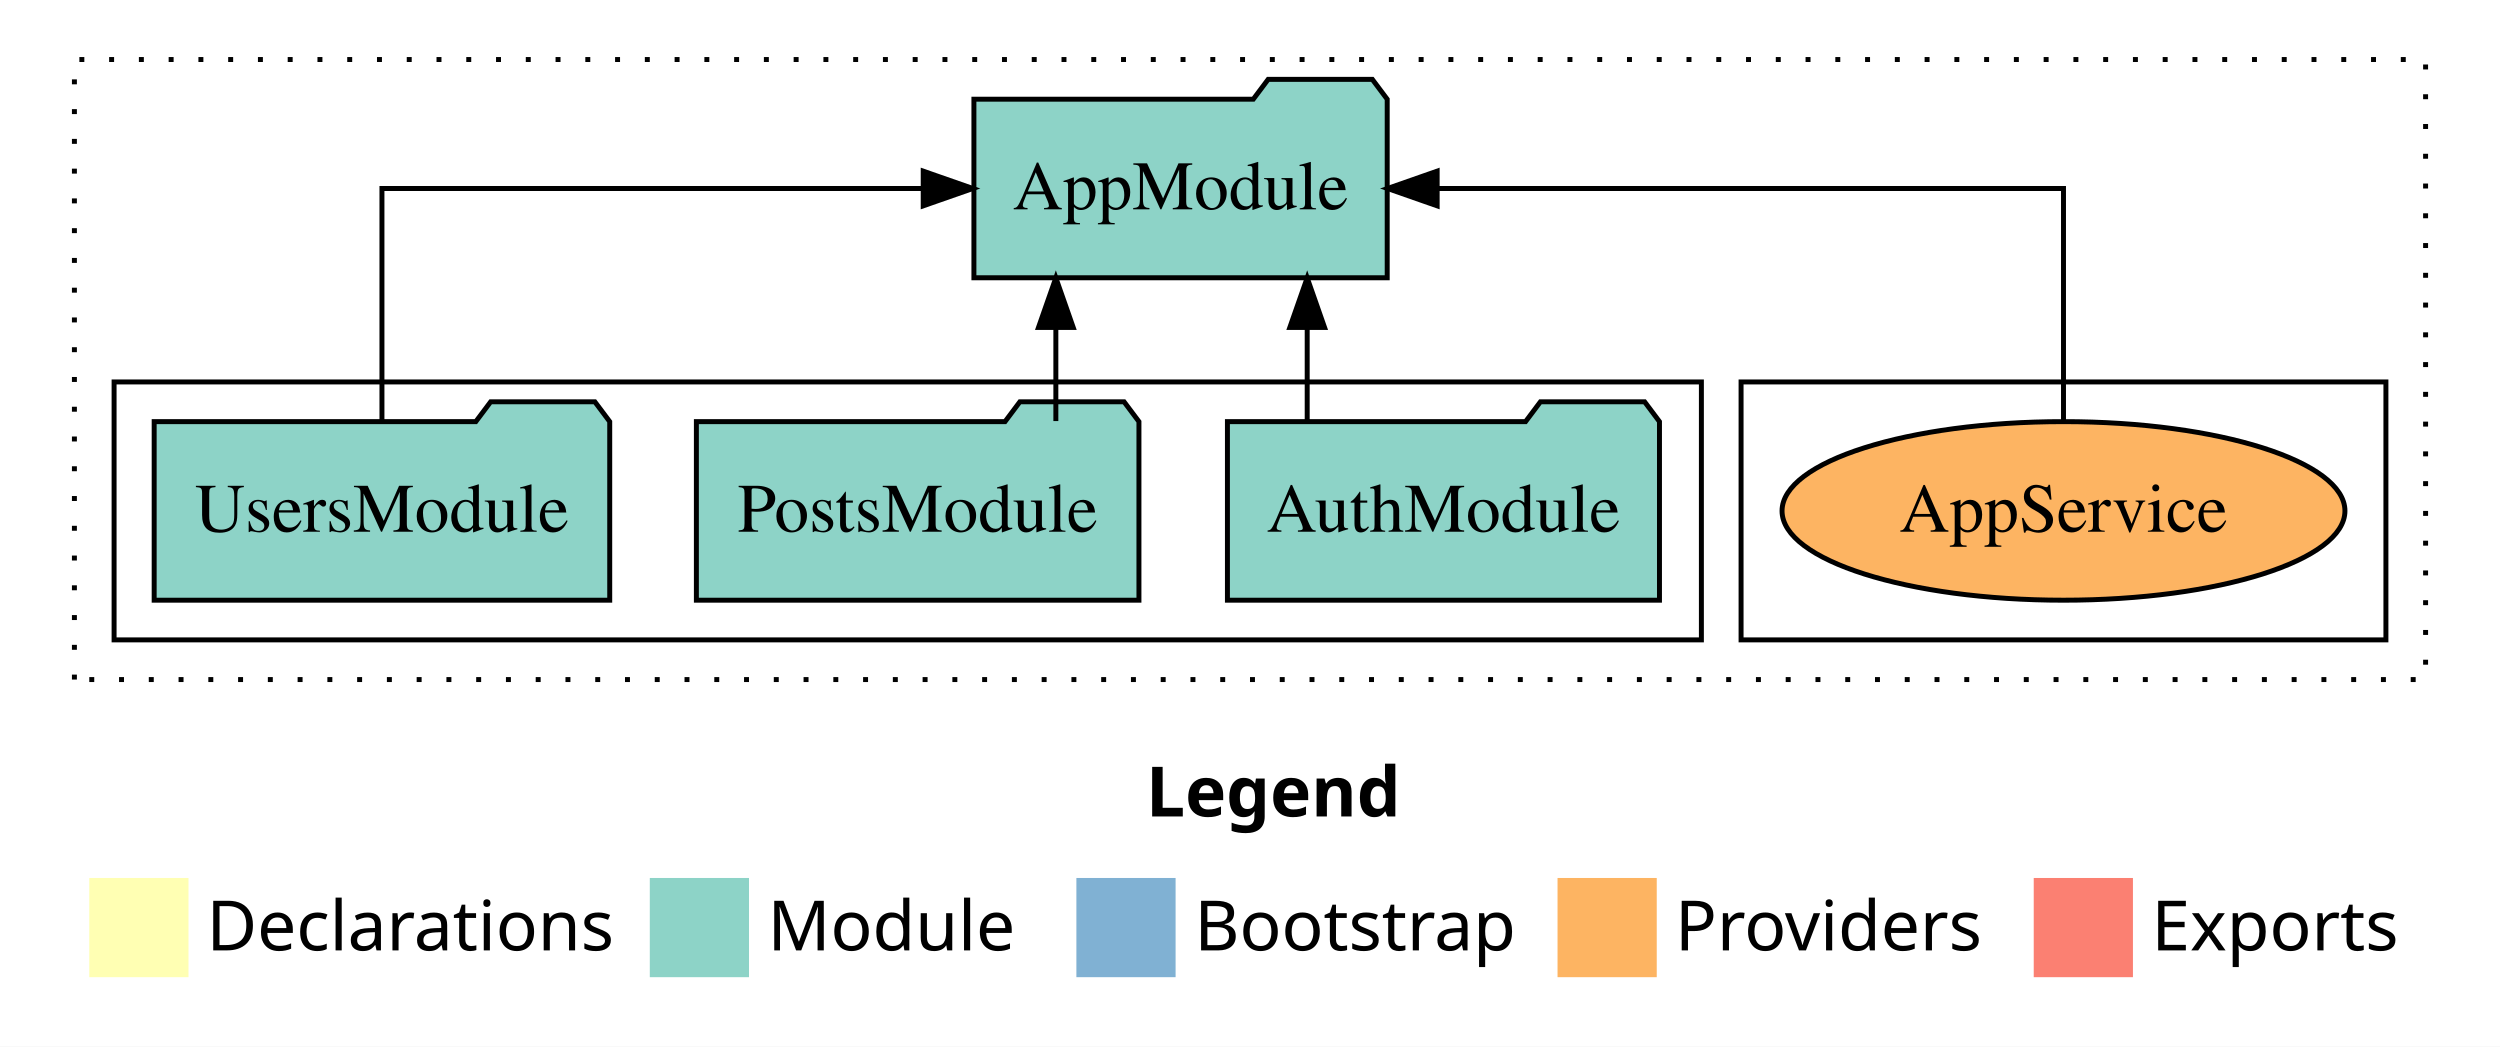
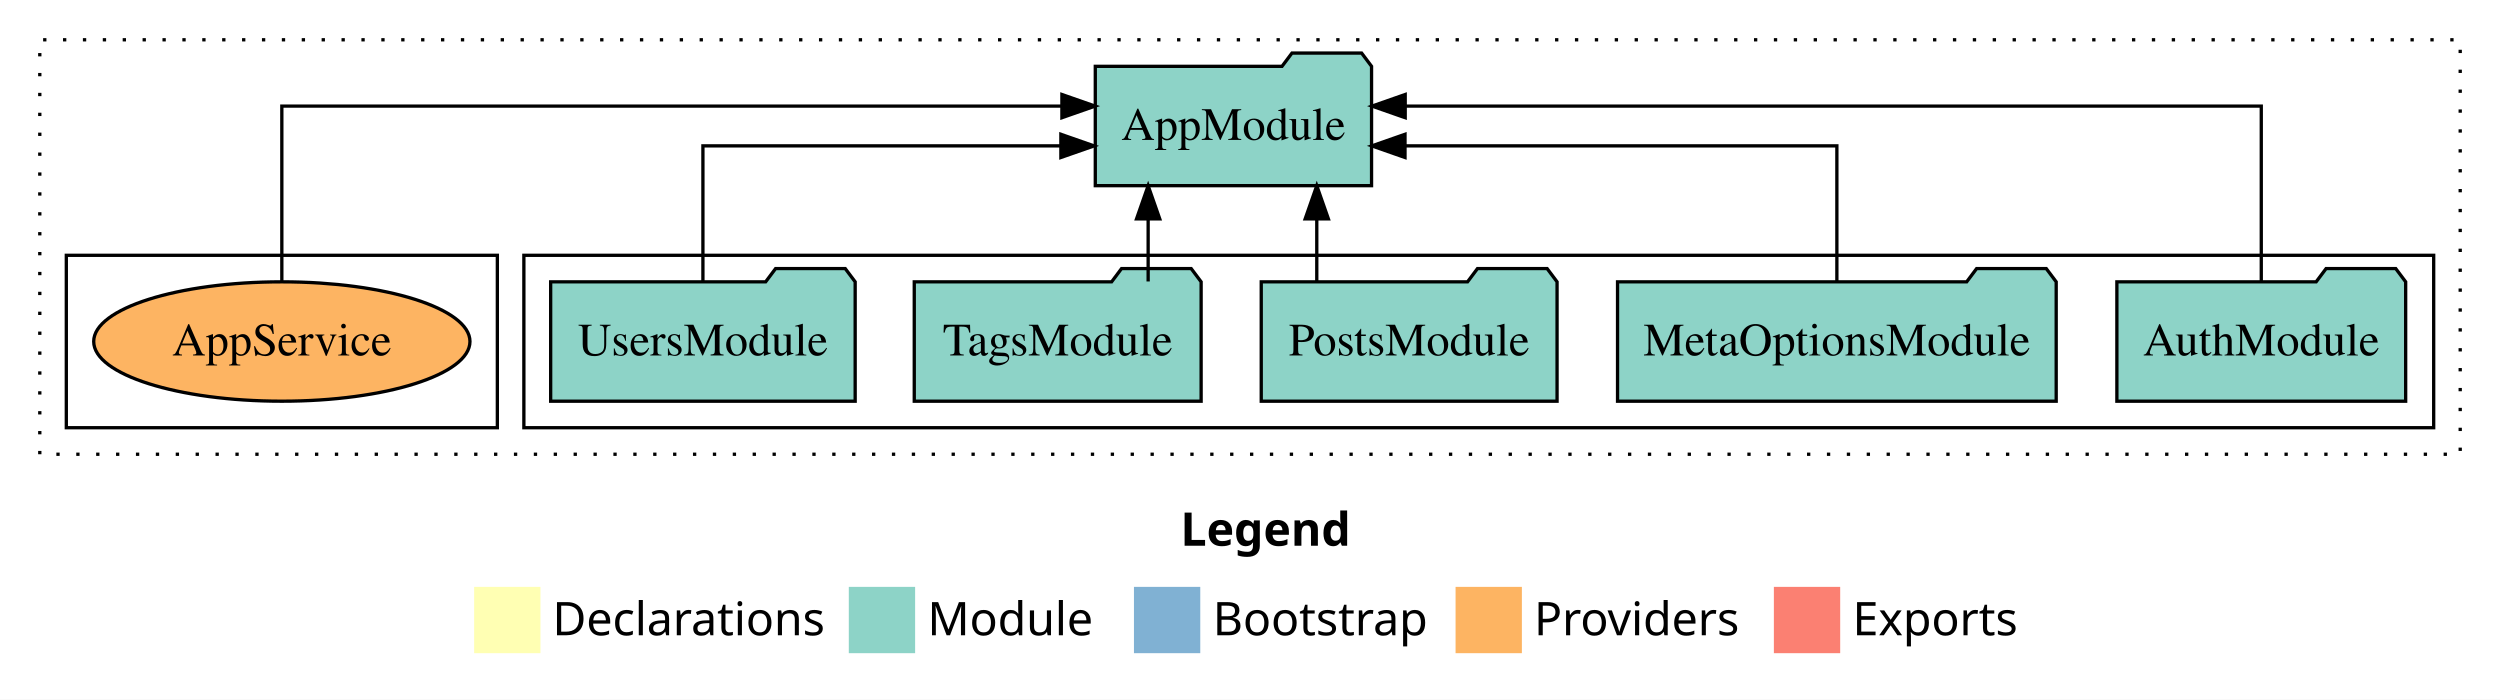
- <svg xmlns="http://www.w3.org/2000/svg" width="504pt" height="211pt" viewBox="0.00 0.00 504.00 211.00">
+ <svg xmlns="http://www.w3.org/2000/svg" width="754pt" height="211pt" viewBox="0.00 0.00 754.00 211.00">
  <g id="graph0" class="graph" transform="scale(1 1) rotate(0) translate(4 207)">
-     <polygon fill="white" stroke="transparent" points="-4,4 -4,-207 500,-207 500,4 -4,4" />
-     <text text-anchor="start" x="227.01" y="-42.4" font-family="Times-12" font-weight="bold" font-size="14.00">Legend</text>
-     <polygon fill="#ffffb3" stroke="transparent" points="14,-10 14,-30 34,-30 34,-10 14,-10" />
-     <text text-anchor="start" x="37.63" y="-15.4" font-family="Times-12" font-size="14.00">  Declarations</text>
-     <polygon fill="#8dd3c7" stroke="transparent" points="127,-10 127,-30 147,-30 147,-10 127,-10" />
-     <text text-anchor="start" x="150.73" y="-15.4" font-family="Times-12" font-size="14.00">  Module</text>
-     <polygon fill="#80b1d3" stroke="transparent" points="213,-10 213,-30 233,-30 233,-10 213,-10" />
-     <text text-anchor="start" x="236.78" y="-15.4" font-family="Times-12" font-size="14.00">  Bootstrap</text>
-     <polygon fill="#fdb462" stroke="transparent" points="310,-10 310,-30 330,-30 330,-10 310,-10" />
-     <text text-anchor="start" x="333.67" y="-15.4" font-family="Times-12" font-size="14.00">  Providers</text>
-     <polygon fill="#fb8072" stroke="transparent" points="406,-10 406,-30 426,-30 426,-10 406,-10" />
-     <text text-anchor="start" x="429.73" y="-15.4" font-family="Times-12" font-size="14.00">  Exports</text>
+     <polygon fill="white" stroke="transparent" points="-4,4 -4,-207 750,-207 750,4 -4,4" />
+     <text text-anchor="start" x="352.01" y="-42.4" font-family="Times-12" font-weight="bold" font-size="14.00">Legend</text>
+     <polygon fill="#ffffb3" stroke="transparent" points="139,-10 139,-30 159,-30 159,-10 139,-10" />
+     <text text-anchor="start" x="162.63" y="-15.4" font-family="Times-12" font-size="14.00">  Declarations</text>
+     <polygon fill="#8dd3c7" stroke="transparent" points="252,-10 252,-30 272,-30 272,-10 252,-10" />
+     <text text-anchor="start" x="275.73" y="-15.4" font-family="Times-12" font-size="14.00">  Module</text>
+     <polygon fill="#80b1d3" stroke="transparent" points="338,-10 338,-30 358,-30 358,-10 338,-10" />
+     <text text-anchor="start" x="361.78" y="-15.4" font-family="Times-12" font-size="14.00">  Bootstrap</text>
+     <polygon fill="#fdb462" stroke="transparent" points="435,-10 435,-30 455,-30 455,-10 435,-10" />
+     <text text-anchor="start" x="458.67" y="-15.4" font-family="Times-12" font-size="14.00">  Providers</text>
+     <polygon fill="#fb8072" stroke="transparent" points="531,-10 531,-30 551,-30 551,-10 531,-10" />
+     <text text-anchor="start" x="554.73" y="-15.4" font-family="Times-12" font-size="14.00">  Exports</text>
    <g id="clust1" class="cluster">
-       <polygon fill="none" stroke="black" stroke-dasharray="1,5" points="11,-70 11,-195 485,-195 485,-70 11,-70" />
+       <polygon fill="none" stroke="black" stroke-dasharray="1,5" points="8,-70 8,-195 738,-195 738,-70 8,-70" />
+     </g>
+     <g id="clust3" class="cluster">
+       <polygon fill="none" stroke="black" points="154,-78 154,-130 730,-130 730,-78 154,-78" />
    </g>
    <g id="clust6" class="cluster">
-       <polygon fill="none" stroke="black" points="347,-78 347,-130 477,-130 477,-78 347,-78" />
-     </g>
-     <g id="clust3" class="cluster">
-       <polygon fill="none" stroke="black" points="19,-78 19,-130 339,-130 339,-78 19,-78" />
+       <polygon fill="none" stroke="black" points="16,-78 16,-130 146,-130 146,-78 16,-78" />
    </g>
    <g id="node1" class="node">
-       <polygon fill="#8dd3c7" stroke="black" points="330.55,-122 327.55,-126 306.55,-126 303.55,-122 243.45,-122 243.45,-86 330.55,-86 330.55,-122" />
-       <text text-anchor="middle" x="287" y="-99.8" font-family="Times,serif" font-size="14.00">AuthModule</text>
+       <polygon fill="#8dd3c7" stroke="black" points="721.55,-122 718.55,-126 697.55,-126 694.55,-122 634.45,-122 634.45,-86 721.55,-86 721.55,-122" />
+       <text text-anchor="middle" x="678" y="-99.8" font-family="Times,serif" font-size="14.00">AuthModule</text>
+     </g>
+     <g id="node6" class="node">
+       <polygon fill="#8dd3c7" stroke="black" points="409.66,-187 406.66,-191 385.66,-191 382.66,-187 326.34,-187 326.34,-151 409.66,-151 409.66,-187" />
+       <text text-anchor="middle" x="368" y="-164.8" font-family="Times,serif" font-size="14.00">AppModule</text>
+     </g>
+     <g id="edge1" class="edge">
+       <path fill="none" stroke="black" d="M678,-122.28C678,-143.32 678,-175 678,-175 678,-175 419.81,-175 419.81,-175" />
+       <polygon fill="black" stroke="black" points="419.81,-171.5 409.81,-175 419.81,-178.5 419.81,-171.5" />
+     </g>
+     <g id="node2" class="node">
+       <polygon fill="#8dd3c7" stroke="black" points="616.15,-122 613.15,-126 592.15,-126 589.15,-122 483.85,-122 483.85,-86 616.15,-86 616.15,-122" />
+       <text text-anchor="middle" x="550" y="-99.8" font-family="Times,serif" font-size="14.00">MetaOptionsModule</text>
+     </g>
+     <g id="edge2" class="edge">
+       <path fill="none" stroke="black" d="M550,-122.02C550,-139.37 550,-163 550,-163 550,-163 419.75,-163 419.75,-163" />
+       <polygon fill="black" stroke="black" points="419.75,-159.5 409.75,-163 419.75,-166.5 419.75,-159.5" />
+     </g>
+     <g id="node3" class="node">
+       <polygon fill="#8dd3c7" stroke="black" points="465.61,-122 462.61,-126 441.61,-126 438.61,-122 376.39,-122 376.39,-86 465.61,-86 465.61,-122" />
+       <text text-anchor="middle" x="421" y="-99.8" font-family="Times,serif" font-size="14.00">PostsModule</text>
+     </g>
+     <g id="edge3" class="edge">
+       <path fill="none" stroke="black" d="M393.14,-122.11C393.14,-122.11 393.14,-140.99 393.14,-140.99" />
+       <polygon fill="black" stroke="black" points="389.64,-140.99 393.14,-150.99 396.64,-140.99 389.64,-140.99" />
    </g>
    <g id="node4" class="node">
-       <polygon fill="#8dd3c7" stroke="black" points="275.66,-187 272.66,-191 251.66,-191 248.66,-187 192.34,-187 192.34,-151 275.66,-151 275.66,-187" />
-       <text text-anchor="middle" x="234" y="-164.8" font-family="Times,serif" font-size="14.00">AppModule</text>
+       <polygon fill="#8dd3c7" stroke="black" points="358.26,-122 355.26,-126 334.26,-126 331.26,-122 271.74,-122 271.74,-86 358.26,-86 358.26,-122" />
+       <text text-anchor="middle" x="315" y="-99.8" font-family="Times,serif" font-size="14.00">TagsModule</text>
    </g>
-     <g id="edge1" class="edge">
-       <path fill="none" stroke="black" d="M259.53,-122.11C259.53,-122.11 259.53,-140.99 259.53,-140.99" />
-       <polygon fill="black" stroke="black" points="256.03,-140.99 259.53,-150.99 263.03,-140.99 256.03,-140.99" />
-     </g>
-     <g id="node2" class="node">
-       <polygon fill="#8dd3c7" stroke="black" points="225.61,-122 222.61,-126 201.61,-126 198.61,-122 136.39,-122 136.39,-86 225.61,-86 225.61,-122" />
-       <text text-anchor="middle" x="181" y="-99.8" font-family="Times,serif" font-size="14.00">PostsModule</text>
-     </g>
-     <g id="edge2" class="edge">
-       <path fill="none" stroke="black" d="M208.86,-122.11C208.86,-122.11 208.86,-140.99 208.86,-140.99" />
-       <polygon fill="black" stroke="black" points="205.36,-140.99 208.86,-150.99 212.36,-140.99 205.36,-140.99" />
-     </g>
-     <g id="node3" class="node">
-       <polygon fill="#8dd3c7" stroke="black" points="118.92,-122 115.92,-126 94.92,-126 91.92,-122 27.08,-122 27.08,-86 118.92,-86 118.92,-122" />
-       <text text-anchor="middle" x="73" y="-99.8" font-family="Times,serif" font-size="14.00">UsersModule</text>
-     </g>
-     <g id="edge3" class="edge">
-       <path fill="none" stroke="black" d="M73,-122.11C73,-141.34 73,-169 73,-169 73,-169 182.12,-169 182.12,-169" />
-       <polygon fill="black" stroke="black" points="182.12,-172.5 192.12,-169 182.12,-165.5 182.12,-172.5" />
+     <g id="edge4" class="edge">
+       <path fill="none" stroke="black" d="M342.28,-122.11C342.28,-122.11 342.28,-140.99 342.28,-140.99" />
+       <polygon fill="black" stroke="black" points="338.78,-140.99 342.28,-150.99 345.78,-140.99 338.78,-140.99" />
    </g>
    <g id="node5" class="node">
-       <ellipse fill="#fdb462" stroke="black" cx="412" cy="-104" rx="56.74" ry="18" />
-       <text text-anchor="middle" x="412" y="-99.8" font-family="Times,serif" font-size="14.00">AppService</text>
+       <polygon fill="#8dd3c7" stroke="black" points="253.92,-122 250.92,-126 229.92,-126 226.92,-122 162.08,-122 162.08,-86 253.92,-86 253.92,-122" />
+       <text text-anchor="middle" x="208" y="-99.8" font-family="Times,serif" font-size="14.00">UsersModule</text>
    </g>
-     <g id="edge4" class="edge">
-       <path fill="none" stroke="black" d="M412,-122.11C412,-141.34 412,-169 412,-169 412,-169 285.73,-169 285.73,-169" />
-       <polygon fill="black" stroke="black" points="285.73,-165.5 275.73,-169 285.73,-172.5 285.73,-165.5" />
+     <g id="edge5" class="edge">
+       <path fill="none" stroke="black" d="M208,-122.02C208,-139.37 208,-163 208,-163 208,-163 315.96,-163 315.96,-163" />
+       <polygon fill="black" stroke="black" points="315.96,-166.5 325.96,-163 315.96,-159.5 315.96,-166.5" />
+     </g>
+     <g id="node7" class="node">
+       <ellipse fill="#fdb462" stroke="black" cx="81" cy="-104" rx="56.74" ry="18" />
+       <text text-anchor="middle" x="81" y="-99.8" font-family="Times,serif" font-size="14.00">AppService</text>
+     </g>
+     <g id="edge6" class="edge">
+       <path fill="none" stroke="black" d="M81,-122.28C81,-143.32 81,-175 81,-175 81,-175 316.27,-175 316.27,-175" />
+       <polygon fill="black" stroke="black" points="316.27,-178.5 326.27,-175 316.27,-171.5 316.27,-178.5" />
    </g>
  </g>
</svg>
